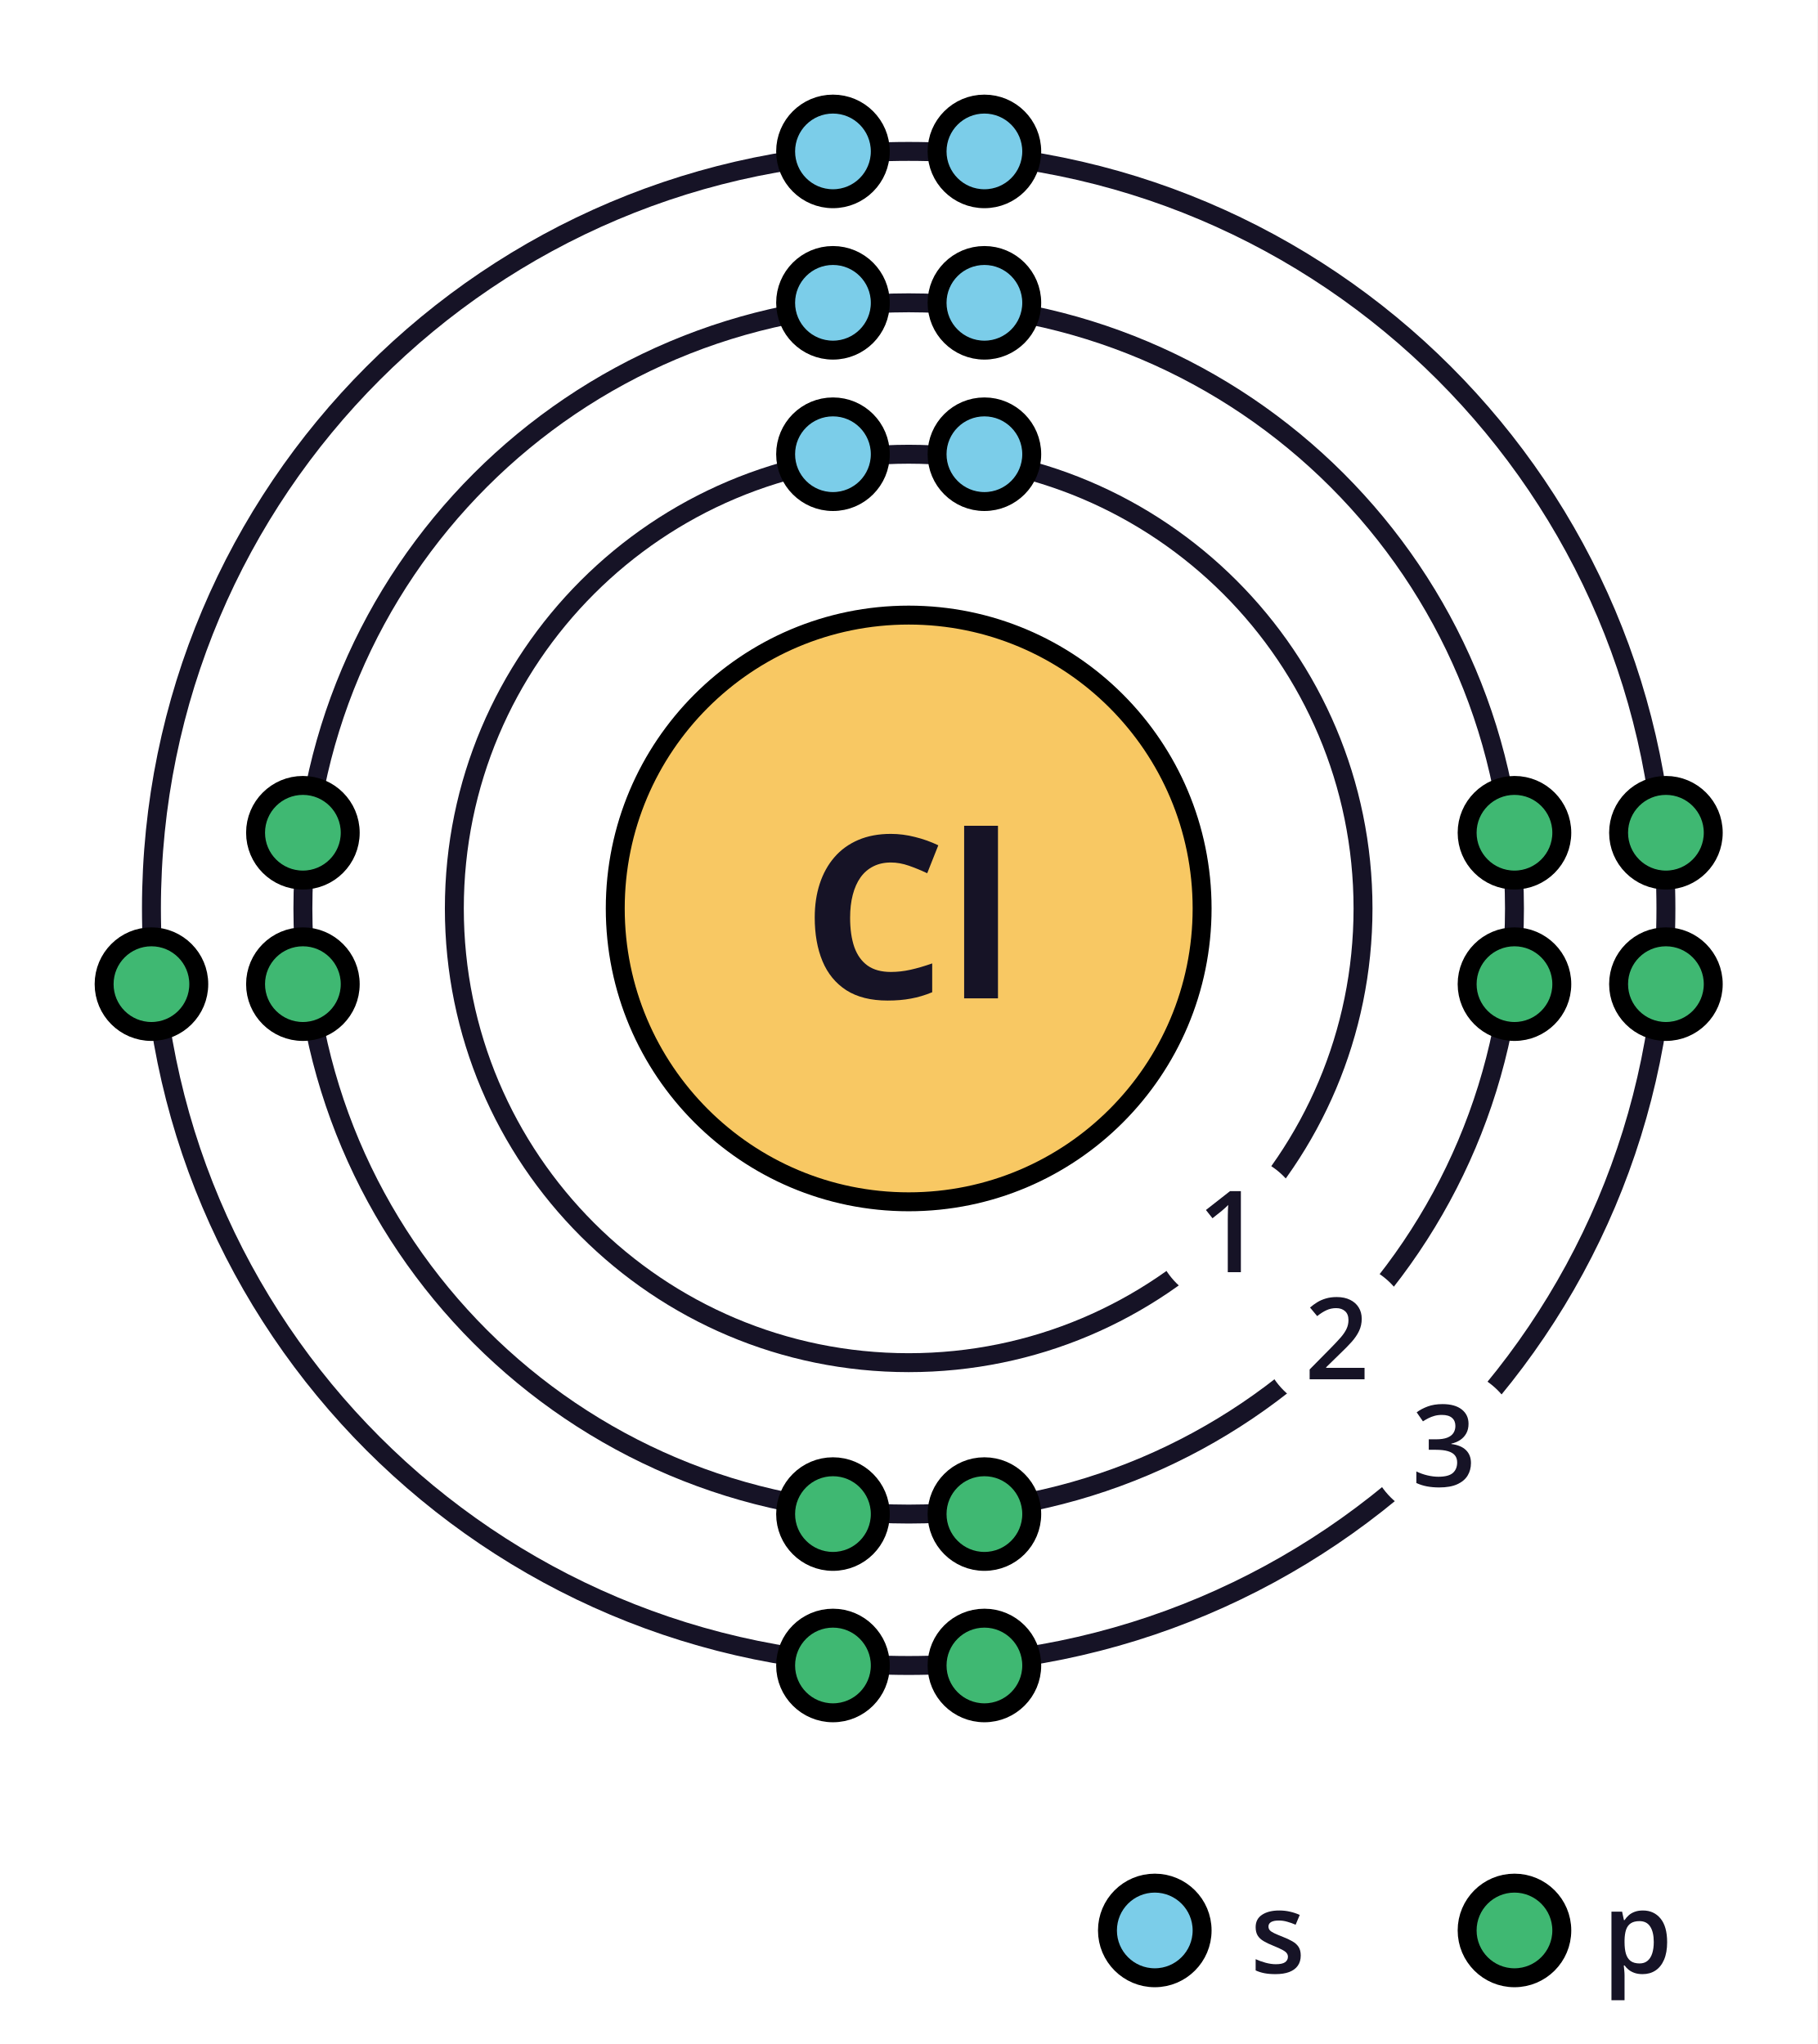
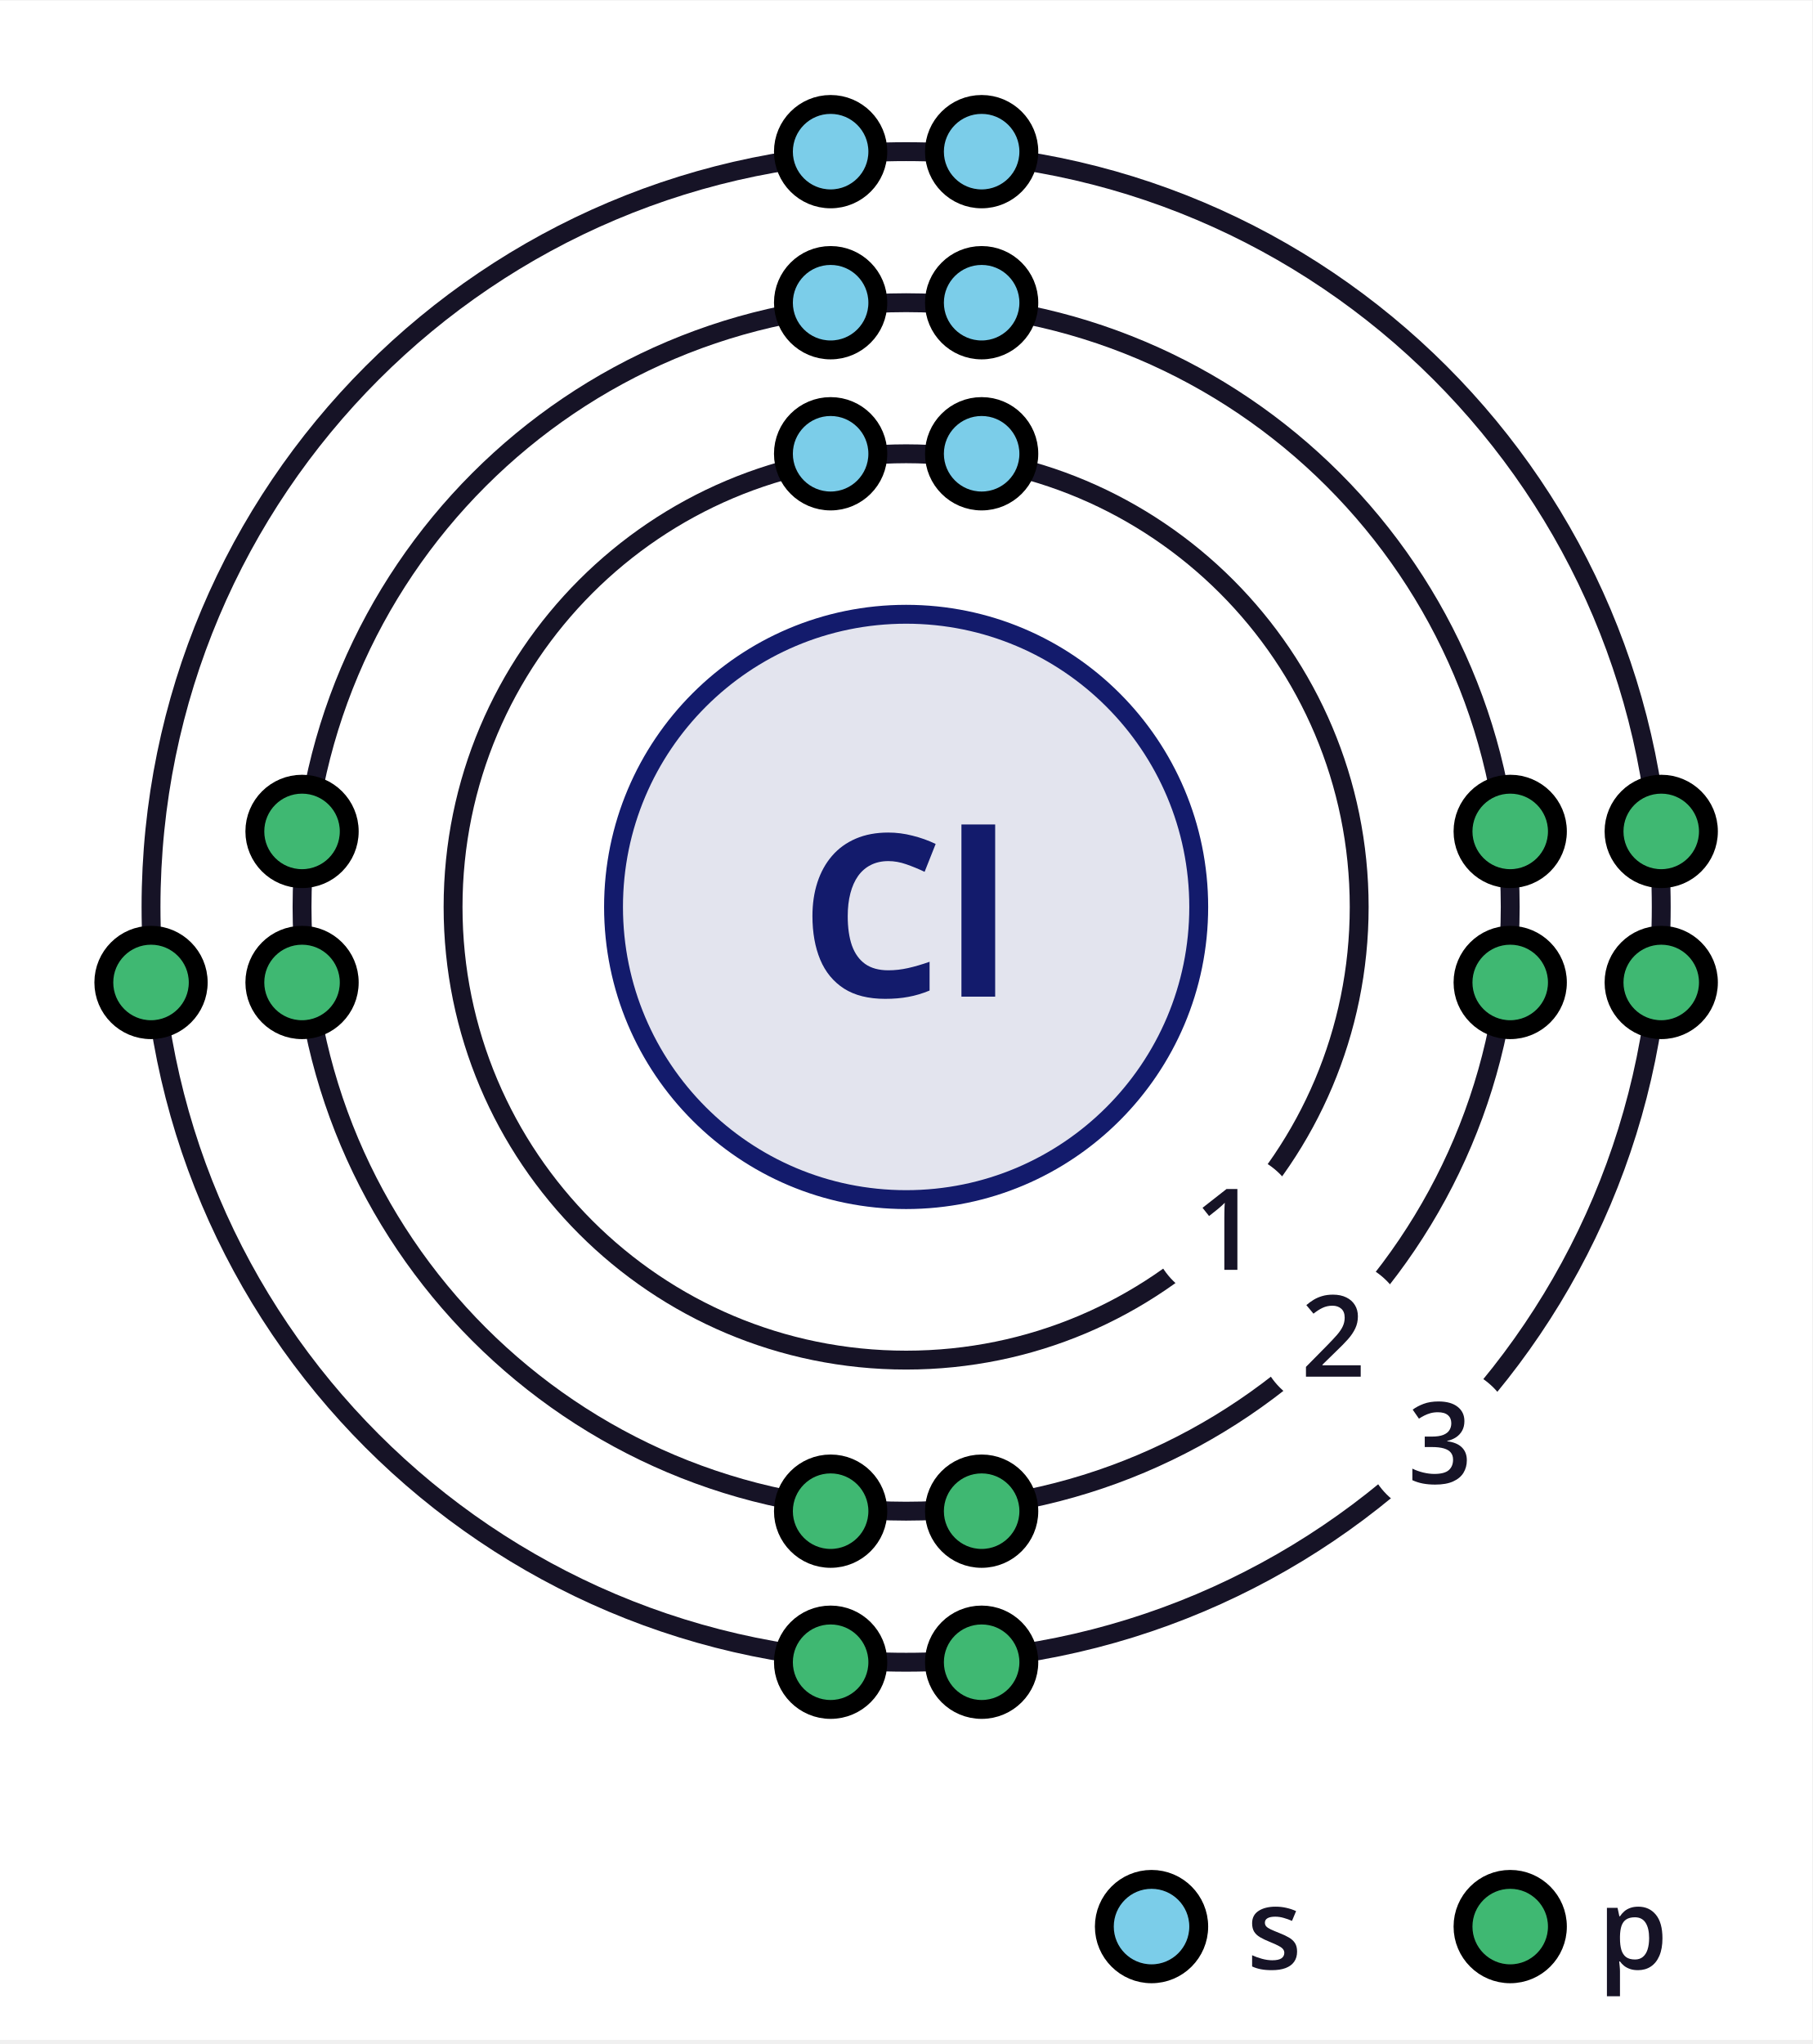
- <svg xmlns="http://www.w3.org/2000/svg" width="384" height="432" viewBox="0 0 384 432" fill="none">
-   <rect width="384" height="432" fill="white" />
-   <circle cx="192" cy="192" r="160" stroke="#161326" stroke-width="4" />
-   <circle cx="192" cy="192" r="96" stroke="#161326" stroke-width="4" />
-   <circle cx="192" cy="192" r="128" stroke="#161326" stroke-width="4" />
-   <path d="M130 192C130 157.758 157.758 130 192 130C226.242 130 254 157.758 254 192C254 226.242 226.242 254 192 254C157.758 254 130 226.242 130 192Z" fill="#F8C863" />
-   <path d="M130 192C130 157.758 157.758 130 192 130C226.242 130 254 157.758 254 192C254 226.242 226.242 254 192 254C157.758 254 130 226.242 130 192Z" stroke="black" stroke-width="4" />
-   <path d="M188.227 182.289C186.836 182.289 185.602 182.562 184.523 183.109C183.461 183.641 182.562 184.414 181.828 185.43C181.109 186.445 180.562 187.672 180.188 189.109C179.812 190.547 179.625 192.164 179.625 193.961C179.625 196.383 179.922 198.453 180.516 200.172C181.125 201.875 182.062 203.18 183.328 204.086C184.594 204.977 186.227 205.422 188.227 205.422C189.617 205.422 191.008 205.266 192.398 204.953C193.805 204.641 195.328 204.195 196.969 203.617V209.711C195.453 210.336 193.961 210.781 192.492 211.047C191.023 211.328 189.375 211.469 187.547 211.469C184.016 211.469 181.109 210.742 178.828 209.289C176.562 207.82 174.883 205.773 173.789 203.148C172.695 200.508 172.148 197.43 172.148 193.914C172.148 191.32 172.5 188.945 173.203 186.789C173.906 184.633 174.938 182.766 176.297 181.188C177.656 179.609 179.336 178.391 181.336 177.531C183.336 176.672 185.633 176.242 188.227 176.242C189.93 176.242 191.633 176.461 193.336 176.898C195.055 177.32 196.695 177.906 198.258 178.656L195.914 184.562C194.633 183.953 193.344 183.422 192.047 182.969C190.75 182.516 189.477 182.289 188.227 182.289ZM210.867 211H203.719V174.531H210.867V211Z" fill="#161326" />
-   <circle cx="244" cy="408" r="10" fill="#7BCDE9" stroke="black" stroke-width="4" />
-   <path d="M274.84 413.297C274.84 414.148 274.633 414.867 274.219 415.453C273.805 416.039 273.199 416.484 272.402 416.789C271.613 417.086 270.645 417.234 269.496 417.234C268.59 417.234 267.809 417.168 267.152 417.035C266.504 416.91 265.891 416.715 265.312 416.449V414.07C265.93 414.359 266.621 414.609 267.387 414.82C268.16 415.031 268.891 415.137 269.578 415.137C270.484 415.137 271.137 414.996 271.535 414.715C271.934 414.426 272.133 414.043 272.133 413.566C272.133 413.285 272.051 413.035 271.887 412.816C271.73 412.59 271.434 412.359 270.996 412.125C270.566 411.883 269.934 411.594 269.098 411.258C268.277 410.93 267.586 410.602 267.023 410.273C266.461 409.945 266.035 409.551 265.746 409.09C265.457 408.621 265.312 408.023 265.312 407.297C265.312 406.148 265.766 405.277 266.672 404.684C267.586 404.082 268.793 403.781 270.293 403.781C271.09 403.781 271.84 403.863 272.543 404.027C273.254 404.184 273.949 404.414 274.629 404.719L273.762 406.793C273.176 406.535 272.586 406.324 271.992 406.16C271.406 405.988 270.809 405.902 270.199 405.902C269.488 405.902 268.945 406.012 268.57 406.23C268.203 406.449 268.02 406.762 268.02 407.168C268.02 407.473 268.109 407.73 268.289 407.941C268.469 408.152 268.777 408.363 269.215 408.574C269.66 408.785 270.277 409.047 271.066 409.359C271.84 409.656 272.508 409.969 273.07 410.297C273.641 410.617 274.078 411.012 274.383 411.48C274.688 411.949 274.84 412.555 274.84 413.297Z" fill="#161326" />
-   <circle cx="320" cy="408" r="10" fill="#3FB872" stroke="black" stroke-width="4" />
-   <path d="M347.148 403.781C348.688 403.781 349.922 404.344 350.852 405.469C351.789 406.594 352.258 408.266 352.258 410.484C352.258 411.953 352.039 413.191 351.602 414.199C351.172 415.199 350.566 415.957 349.785 416.473C349.012 416.98 348.109 417.234 347.078 417.234C346.422 417.234 345.852 417.148 345.367 416.977C344.883 416.805 344.469 416.582 344.125 416.309C343.781 416.027 343.492 415.723 343.258 415.395H343.094C343.133 415.707 343.168 416.055 343.199 416.438C343.238 416.812 343.258 417.156 343.258 417.469V422.754H340.492V404.027H342.742L343.129 405.82H343.258C343.5 405.453 343.793 405.113 344.137 404.801C344.488 404.488 344.91 404.242 345.402 404.062C345.902 403.875 346.484 403.781 347.148 403.781ZM346.41 406.031C345.652 406.031 345.043 406.184 344.582 406.488C344.129 406.785 343.797 407.234 343.586 407.836C343.383 408.438 343.273 409.191 343.258 410.098V410.484C343.258 411.445 343.355 412.262 343.551 412.934C343.754 413.598 344.086 414.105 344.547 414.457C345.016 414.801 345.648 414.973 346.445 414.973C347.117 414.973 347.672 414.789 348.109 414.422C348.555 414.055 348.887 413.531 349.105 412.852C349.324 412.172 349.434 411.371 349.434 410.449C349.434 409.051 349.184 407.965 348.684 407.191C348.191 406.418 347.434 406.031 346.41 406.031Z" fill="#161326" />
-   <circle cx="176" cy="32" r="10" fill="#7BCDE9" stroke="black" stroke-width="4" />
-   <circle cx="208" cy="32" r="10" fill="#7BCDE9" stroke="black" stroke-width="4" />
-   <circle cx="176" cy="64" r="10" fill="#7BCDE9" stroke="black" stroke-width="4" />
-   <circle cx="208" cy="64" r="10" fill="#7BCDE9" stroke="black" stroke-width="4" />
-   <circle cx="176" cy="96" r="10" fill="#7BCDE9" stroke="black" stroke-width="4" />
-   <circle cx="208" cy="96" r="10" fill="#7BCDE9" stroke="black" stroke-width="4" />
-   <circle cx="176" cy="320" r="10" fill="#3FB872" stroke="black" stroke-width="4" />
-   <circle cx="208" cy="320" r="10" fill="#3FB872" stroke="black" stroke-width="4" />
-   <circle cx="176" cy="352" r="10" fill="#3FB872" stroke="black" stroke-width="4" />
-   <circle cx="208" cy="352" r="10" fill="#3FB872" stroke="black" stroke-width="4" />
-   <circle cx="32" cy="208" r="10" transform="rotate(-90 32 208)" fill="#3FB872" stroke="black" stroke-width="4" />
-   <circle cx="64" cy="208" r="10" transform="rotate(-90 63.9998 208)" fill="#3FB872" stroke="black" stroke-width="4" />
-   <circle cx="64" cy="176" r="10" transform="rotate(-90 63.9998 176)" fill="#3FB872" stroke="black" stroke-width="4" />
-   <circle cx="320" cy="208" r="10" transform="rotate(-90 320 208)" fill="#3FB872" stroke="black" stroke-width="4" />
-   <circle cx="320" cy="176" r="10" transform="rotate(-90 320 176)" fill="#3FB872" stroke="black" stroke-width="4" />
-   <circle cx="352" cy="208" r="10" transform="rotate(-90 352 208)" fill="#3FB872" stroke="black" stroke-width="4" />
-   <circle cx="352" cy="176" r="10" transform="rotate(-90 352 176)" fill="#3FB872" stroke="black" stroke-width="4" />
+ <svg xmlns="http://www.w3.org/2000/svg" width="384" height="433" viewBox="0 0 384 433" fill="none">
+   <rect width="384" height="432" transform="translate(0 0.125824)" fill="white" />
+   <circle cx="192" cy="192.126" r="160" stroke="#161326" stroke-width="4" />
+   <circle cx="192" cy="192.126" r="96" stroke="#161326" stroke-width="4" />
+   <circle cx="192" cy="192.126" r="128" stroke="#161326" stroke-width="4" />
+   <path d="M130 192.126C130 157.884 157.758 130.126 192 130.126C226.242 130.126 254 157.884 254 192.126C254 226.367 226.242 254.126 192 254.126C157.758 254.126 130 226.367 130 192.126Z" fill="#131B6C" fill-opacity="0.12" />
+   <path d="M130 192.126C130 157.884 157.758 130.126 192 130.126C226.242 130.126 254 157.884 254 192.126C254 226.367 226.242 254.126 192 254.126C157.758 254.126 130 226.367 130 192.126Z" stroke="#131B6C" stroke-width="4" />
+   <path d="M188.227 182.415C186.836 182.415 185.602 182.688 184.523 183.235C183.461 183.766 182.562 184.54 181.828 185.556C181.109 186.571 180.562 187.798 180.188 189.235C179.812 190.673 179.625 192.29 179.625 194.087C179.625 196.509 179.922 198.579 180.516 200.298C181.125 202.001 182.062 203.306 183.328 204.212C184.594 205.102 186.227 205.548 188.227 205.548C189.617 205.548 191.008 205.391 192.398 205.079C193.805 204.766 195.328 204.321 196.969 203.743V209.837C195.453 210.462 193.961 210.907 192.492 211.173C191.023 211.454 189.375 211.595 187.547 211.595C184.016 211.595 181.109 210.868 178.828 209.415C176.562 207.946 174.883 205.899 173.789 203.274C172.695 200.634 172.148 197.556 172.148 194.04C172.148 191.446 172.5 189.071 173.203 186.915C173.906 184.759 174.938 182.891 176.297 181.313C177.656 179.735 179.336 178.516 181.336 177.657C183.336 176.798 185.633 176.368 188.227 176.368C189.93 176.368 191.633 176.587 193.336 177.024C195.055 177.446 196.695 178.032 198.258 178.782L195.914 184.688C194.633 184.079 193.344 183.548 192.047 183.095C190.75 182.641 189.477 182.415 188.227 182.415ZM210.867 211.126H203.719V174.657H210.867V211.126Z" fill="#131B6C" />
+   <circle cx="244" cy="408.126" r="10" fill="#7BCDE9" stroke="black" stroke-width="4" />
+   <path d="M274.84 413.423C274.84 414.274 274.633 414.993 274.219 415.579C273.805 416.165 273.199 416.61 272.402 416.915C271.613 417.212 270.645 417.36 269.496 417.36C268.59 417.36 267.809 417.294 267.152 417.161C266.504 417.036 265.891 416.841 265.312 416.575V414.196C265.93 414.485 266.621 414.735 267.387 414.946C268.16 415.157 268.891 415.263 269.578 415.263C270.484 415.263 271.137 415.122 271.535 414.841C271.934 414.552 272.133 414.169 272.133 413.692C272.133 413.411 272.051 413.161 271.887 412.942C271.73 412.716 271.434 412.485 270.996 412.251C270.566 412.009 269.934 411.72 269.098 411.384C268.277 411.056 267.586 410.727 267.023 410.399C266.461 410.071 266.035 409.677 265.746 409.216C265.457 408.747 265.312 408.149 265.312 407.423C265.312 406.274 265.766 405.403 266.672 404.809C267.586 404.208 268.793 403.907 270.293 403.907C271.09 403.907 271.84 403.989 272.543 404.153C273.254 404.309 273.949 404.54 274.629 404.845L273.762 406.919C273.176 406.661 272.586 406.45 271.992 406.286C271.406 406.114 270.809 406.028 270.199 406.028C269.488 406.028 268.945 406.138 268.57 406.356C268.203 406.575 268.02 406.888 268.02 407.294C268.02 407.599 268.109 407.856 268.289 408.067C268.469 408.278 268.777 408.489 269.215 408.7C269.66 408.911 270.277 409.173 271.066 409.485C271.84 409.782 272.508 410.095 273.07 410.423C273.641 410.743 274.078 411.138 274.383 411.606C274.688 412.075 274.84 412.681 274.84 413.423Z" fill="#161326" />
+   <circle cx="320" cy="408.126" r="10" fill="#3FB872" stroke="black" stroke-width="4" />
+   <path d="M347.148 403.907C348.688 403.907 349.922 404.47 350.852 405.595C351.789 406.72 352.258 408.391 352.258 410.61C352.258 412.079 352.039 413.317 351.602 414.325C351.172 415.325 350.566 416.083 349.785 416.599C349.012 417.106 348.109 417.36 347.078 417.36C346.422 417.36 345.852 417.274 345.367 417.102C344.883 416.931 344.469 416.708 344.125 416.434C343.781 416.153 343.492 415.849 343.258 415.52H343.094C343.133 415.833 343.168 416.181 343.199 416.563C343.238 416.938 343.258 417.282 343.258 417.595V422.88H340.492V404.153H342.742L343.129 405.946H343.258C343.5 405.579 343.793 405.239 344.137 404.927C344.488 404.614 344.91 404.368 345.402 404.188C345.902 404.001 346.484 403.907 347.148 403.907ZM346.41 406.157C345.652 406.157 345.043 406.309 344.582 406.614C344.129 406.911 343.797 407.36 343.586 407.962C343.383 408.563 343.273 409.317 343.258 410.224V410.61C343.258 411.571 343.355 412.388 343.551 413.059C343.754 413.724 344.086 414.231 344.547 414.583C345.016 414.927 345.648 415.099 346.445 415.099C347.117 415.099 347.672 414.915 348.109 414.548C348.555 414.181 348.887 413.657 349.105 412.977C349.324 412.298 349.434 411.497 349.434 410.575C349.434 409.177 349.184 408.091 348.684 407.317C348.191 406.544 347.434 406.157 346.41 406.157Z" fill="#161326" />
+   <circle cx="176" cy="32.126" r="10" fill="#7BCDE9" stroke="black" stroke-width="4" />
+   <circle cx="208" cy="32.126" r="10" fill="#7BCDE9" stroke="black" stroke-width="4" />
+   <circle cx="176" cy="64.126" r="10" fill="#7BCDE9" stroke="black" stroke-width="4" />
+   <circle cx="208" cy="64.126" r="10" fill="#7BCDE9" stroke="black" stroke-width="4" />
+   <circle cx="176" cy="96.126" r="10" fill="#7BCDE9" stroke="black" stroke-width="4" />
+   <circle cx="208" cy="96.126" r="10" fill="#7BCDE9" stroke="black" stroke-width="4" />
+   <circle cx="176" cy="320.126" r="10" fill="#3FB872" stroke="black" stroke-width="4" />
+   <circle cx="208" cy="320.126" r="10" fill="#3FB872" stroke="black" stroke-width="4" />
+   <circle cx="176" cy="352.126" r="10" fill="#3FB872" stroke="black" stroke-width="4" />
+   <circle cx="208" cy="352.126" r="10" fill="#3FB872" stroke="black" stroke-width="4" />
+   <circle cx="32" cy="208.126" r="10" transform="rotate(-90 32 208.126)" fill="#3FB872" stroke="black" stroke-width="4" />
+   <circle cx="64" cy="208.126" r="10" transform="rotate(-90 63.9998 208.126)" fill="#3FB872" stroke="black" stroke-width="4" />
+   <circle cx="64" cy="176.126" r="10" transform="rotate(-90 63.9998 176.126)" fill="#3FB872" stroke="black" stroke-width="4" />
+   <circle cx="320" cy="208.126" r="10" transform="rotate(-90 320 208.126)" fill="#3FB872" stroke="black" stroke-width="4" />
+   <circle cx="320" cy="176.126" r="10" transform="rotate(-90 320 176.126)" fill="#3FB872" stroke="black" stroke-width="4" />
+   <circle cx="352" cy="208.126" r="10" transform="rotate(-90 352 208.126)" fill="#3FB872" stroke="black" stroke-width="4" />
+   <circle cx="352" cy="176.126" r="10" transform="rotate(-90 352 176.126)" fill="#3FB872" stroke="black" stroke-width="4" />
  <g clip-path="url(#clip0_177_1806)">
-     <path d="M243.882 259.882C243.882 251.046 251.046 243.882 259.882 243.882C268.719 243.882 275.882 251.046 275.882 259.882C275.882 268.719 268.719 275.882 259.882 275.882C251.046 275.882 243.882 268.719 243.882 259.882Z" fill="white" />
-     <path d="M262.191 268.882H259.425V257.855C259.425 257.488 259.429 257.121 259.437 256.753C259.445 256.386 259.453 256.027 259.46 255.675C259.476 255.324 259.496 254.988 259.519 254.667C259.355 254.847 259.152 255.042 258.91 255.253C258.675 255.464 258.425 255.683 258.16 255.91L256.191 257.48L254.808 255.734L259.894 251.75H262.191V268.882Z" fill="#161326" />
-     <path d="M266.51 282.51C266.51 273.673 273.673 266.51 282.51 266.51C291.346 266.51 298.51 273.673 298.51 282.51C298.51 291.346 291.346 298.51 282.51 298.51C273.673 298.51 266.51 291.346 266.51 282.51Z" fill="white" />
-     <path d="M288.322 291.51H276.721V289.435L281.162 284.935C282.022 284.06 282.729 283.307 283.283 282.674C283.838 282.033 284.248 281.428 284.514 280.857C284.787 280.287 284.924 279.666 284.924 278.994C284.924 278.166 284.686 277.541 284.209 277.119C283.733 276.689 283.104 276.474 282.322 276.474C281.58 276.474 280.893 276.623 280.26 276.92C279.635 277.209 278.987 277.623 278.315 278.162L276.803 276.346C277.279 275.939 277.787 275.568 278.326 275.232C278.873 274.896 279.483 274.631 280.154 274.435C280.826 274.232 281.592 274.131 282.451 274.131C283.537 274.131 284.475 274.326 285.264 274.717C286.053 275.099 286.658 275.635 287.08 276.322C287.51 277.01 287.725 277.81 287.725 278.724C287.725 279.646 287.541 280.498 287.174 281.279C286.807 282.06 286.283 282.834 285.604 283.599C284.924 284.357 284.115 285.182 283.178 286.072L280.213 288.967V289.096H288.322V291.51Z" fill="#161326" />
-     <path d="M289.137 305.137C289.137 296.301 296.301 289.137 305.137 289.137C313.974 289.137 321.137 296.301 321.137 305.137C321.137 313.974 313.974 321.137 305.137 321.137C296.301 321.137 289.137 313.974 289.137 305.137Z" fill="white" />
-     <path d="M310.293 300.918C310.293 301.692 310.137 302.364 309.825 302.934C309.512 303.504 309.082 303.973 308.536 304.34C307.997 304.7 307.372 304.957 306.661 305.114V305.196C308.028 305.368 309.059 305.797 309.754 306.485C310.457 307.172 310.809 308.082 310.809 309.215C310.809 310.207 310.571 311.094 310.094 311.875C309.618 312.649 308.887 313.258 307.903 313.704C306.918 314.149 305.653 314.372 304.106 314.372C303.176 314.372 302.313 314.297 301.516 314.149C300.727 314 299.977 313.762 299.266 313.434V310.985C299.993 311.344 300.766 311.622 301.586 311.817C302.407 312.012 303.184 312.11 303.918 312.11C305.348 312.11 306.368 311.844 306.977 311.313C307.586 310.774 307.891 310.032 307.891 309.086C307.891 308.477 307.731 307.977 307.411 307.586C307.098 307.196 306.61 306.903 305.946 306.707C305.289 306.512 304.442 306.414 303.403 306.414H301.891V304.2H303.414C304.407 304.2 305.204 304.082 305.805 303.848C306.407 303.606 306.84 303.274 307.106 302.852C307.379 302.43 307.516 301.938 307.516 301.375C307.516 300.641 307.278 300.071 306.801 299.664C306.325 299.25 305.618 299.043 304.68 299.043C304.102 299.043 303.575 299.11 303.098 299.243C302.629 299.375 302.196 299.543 301.797 299.747C301.399 299.95 301.02 300.168 300.661 300.403L299.336 298.493C299.985 298.008 300.758 297.598 301.657 297.262C302.555 296.926 303.602 296.758 304.797 296.758C306.555 296.758 307.911 297.137 308.864 297.895C309.817 298.645 310.293 299.653 310.293 300.918Z" fill="#161326" />
+     <path d="M243.882 260.008C243.882 251.172 251.046 244.008 259.882 244.008C268.719 244.008 275.882 251.172 275.882 260.008C275.882 268.845 268.719 276.008 259.882 276.008C251.046 276.008 243.882 268.845 243.882 260.008Z" fill="white" />
+     <path d="M262.191 269.008H259.425V257.981C259.425 257.614 259.429 257.246 259.437 256.879C259.445 256.512 259.453 256.153 259.46 255.801C259.476 255.45 259.496 255.114 259.519 254.793C259.355 254.973 259.152 255.168 258.91 255.379C258.675 255.59 258.425 255.809 258.16 256.035L256.191 257.606L254.808 255.86L259.894 251.875H262.191V269.008Z" fill="#161326" />
+     <path d="M266.51 282.635C266.51 273.799 273.673 266.635 282.51 266.635C291.346 266.635 298.51 273.799 298.51 282.635C298.51 291.472 291.346 298.635 282.51 298.635C273.673 298.635 266.51 291.472 266.51 282.635Z" fill="white" />
+     <path d="M288.322 291.635H276.721V289.561L281.162 285.061C282.022 284.186 282.729 283.432 283.283 282.8C283.838 282.159 284.248 281.553 284.514 280.983C284.787 280.413 284.924 279.792 284.924 279.12C284.924 278.292 284.686 277.667 284.209 277.245C283.733 276.815 283.104 276.6 282.322 276.6C281.58 276.6 280.893 276.749 280.26 277.046C279.635 277.335 278.987 277.749 278.315 278.288L276.803 276.471C277.279 276.065 277.787 275.694 278.326 275.358C278.873 275.022 279.483 274.757 280.154 274.561C280.826 274.358 281.592 274.257 282.451 274.257C283.537 274.257 284.475 274.452 285.264 274.842C286.053 275.225 286.658 275.76 287.08 276.448C287.51 277.135 287.725 277.936 287.725 278.85C287.725 279.772 287.541 280.624 287.174 281.405C286.807 282.186 286.283 282.96 285.604 283.725C284.924 284.483 284.115 285.307 283.178 286.198L280.213 289.092V289.221H288.322V291.635Z" fill="#161326" />
+     <path d="M289.137 305.263C289.137 296.426 296.301 289.263 305.137 289.263C313.974 289.263 321.137 296.426 321.137 305.263C321.137 314.1 313.974 321.263 305.137 321.263C296.301 321.263 289.137 314.1 289.137 305.263Z" fill="white" />
+     <path d="M310.293 301.044C310.293 301.818 310.137 302.49 309.825 303.06C309.512 303.63 309.082 304.099 308.536 304.466C307.997 304.825 307.372 305.083 306.661 305.24V305.322C308.028 305.493 309.059 305.923 309.754 306.611C310.457 307.298 310.809 308.208 310.809 309.341C310.809 310.333 310.571 311.22 310.094 312.001C309.618 312.775 308.887 313.384 307.903 313.829C306.918 314.275 305.653 314.497 304.106 314.497C303.176 314.497 302.313 314.423 301.516 314.275C300.727 314.126 299.977 313.888 299.266 313.56V311.111C299.993 311.47 300.766 311.747 301.586 311.943C302.407 312.138 303.184 312.236 303.918 312.236C305.348 312.236 306.368 311.97 306.977 311.439C307.586 310.9 307.891 310.157 307.891 309.212C307.891 308.603 307.731 308.103 307.411 307.712C307.098 307.322 306.61 307.029 305.946 306.833C305.289 306.638 304.442 306.54 303.403 306.54H301.891V304.325H303.414C304.407 304.325 305.204 304.208 305.805 303.974C306.407 303.732 306.84 303.4 307.106 302.978C307.379 302.556 307.516 302.064 307.516 301.501C307.516 300.767 307.278 300.197 306.801 299.79C306.325 299.376 305.618 299.169 304.68 299.169C304.102 299.169 303.575 299.236 303.098 299.368C302.629 299.501 302.196 299.669 301.797 299.872C301.399 300.075 301.02 300.294 300.661 300.529L299.336 298.618C299.985 298.134 300.758 297.724 301.657 297.388C302.555 297.052 303.602 296.884 304.797 296.884C306.555 296.884 307.911 297.263 308.864 298.021C309.817 298.771 310.293 299.779 310.293 301.044Z" fill="#161326" />
  </g>
  <defs>
    <clipPath id="clip0_177_1806">
-       <rect width="384" height="32" fill="white" transform="translate(67.5493 44.9219) rotate(45)" />
+       <rect width="384" height="32" fill="white" transform="translate(67.5493 45.0477) rotate(45)" />
    </clipPath>
  </defs>
</svg>
